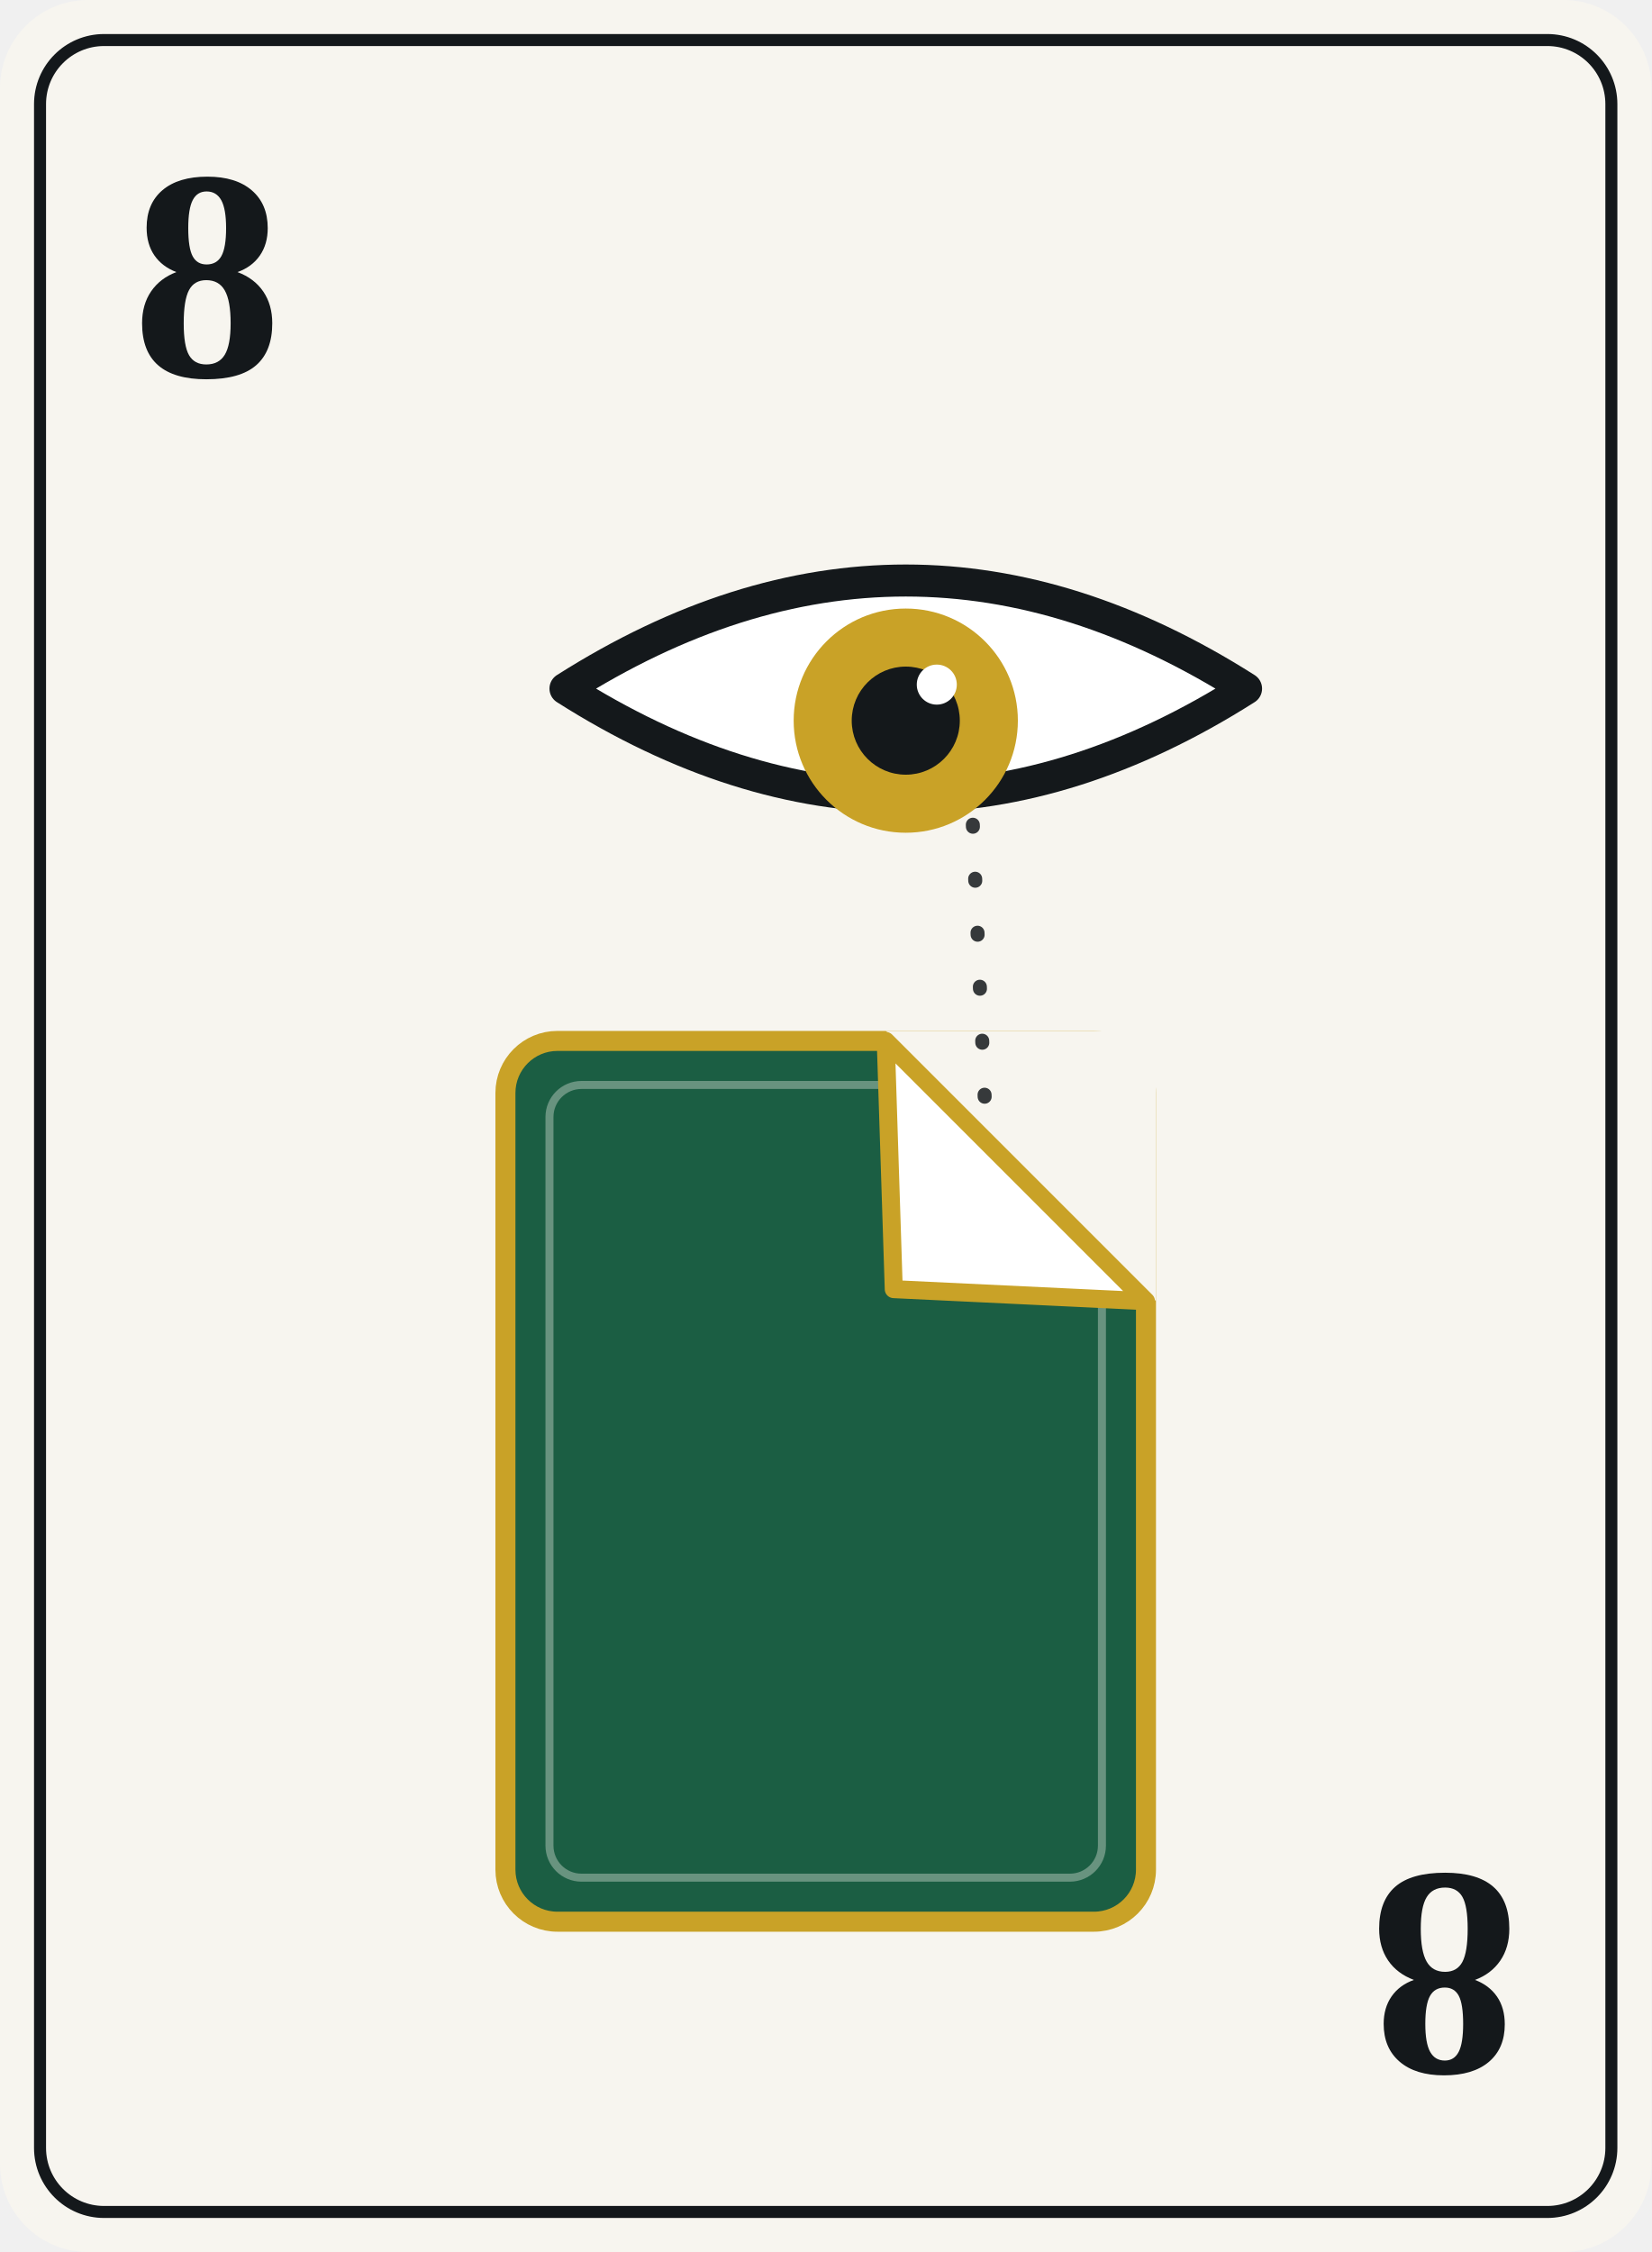
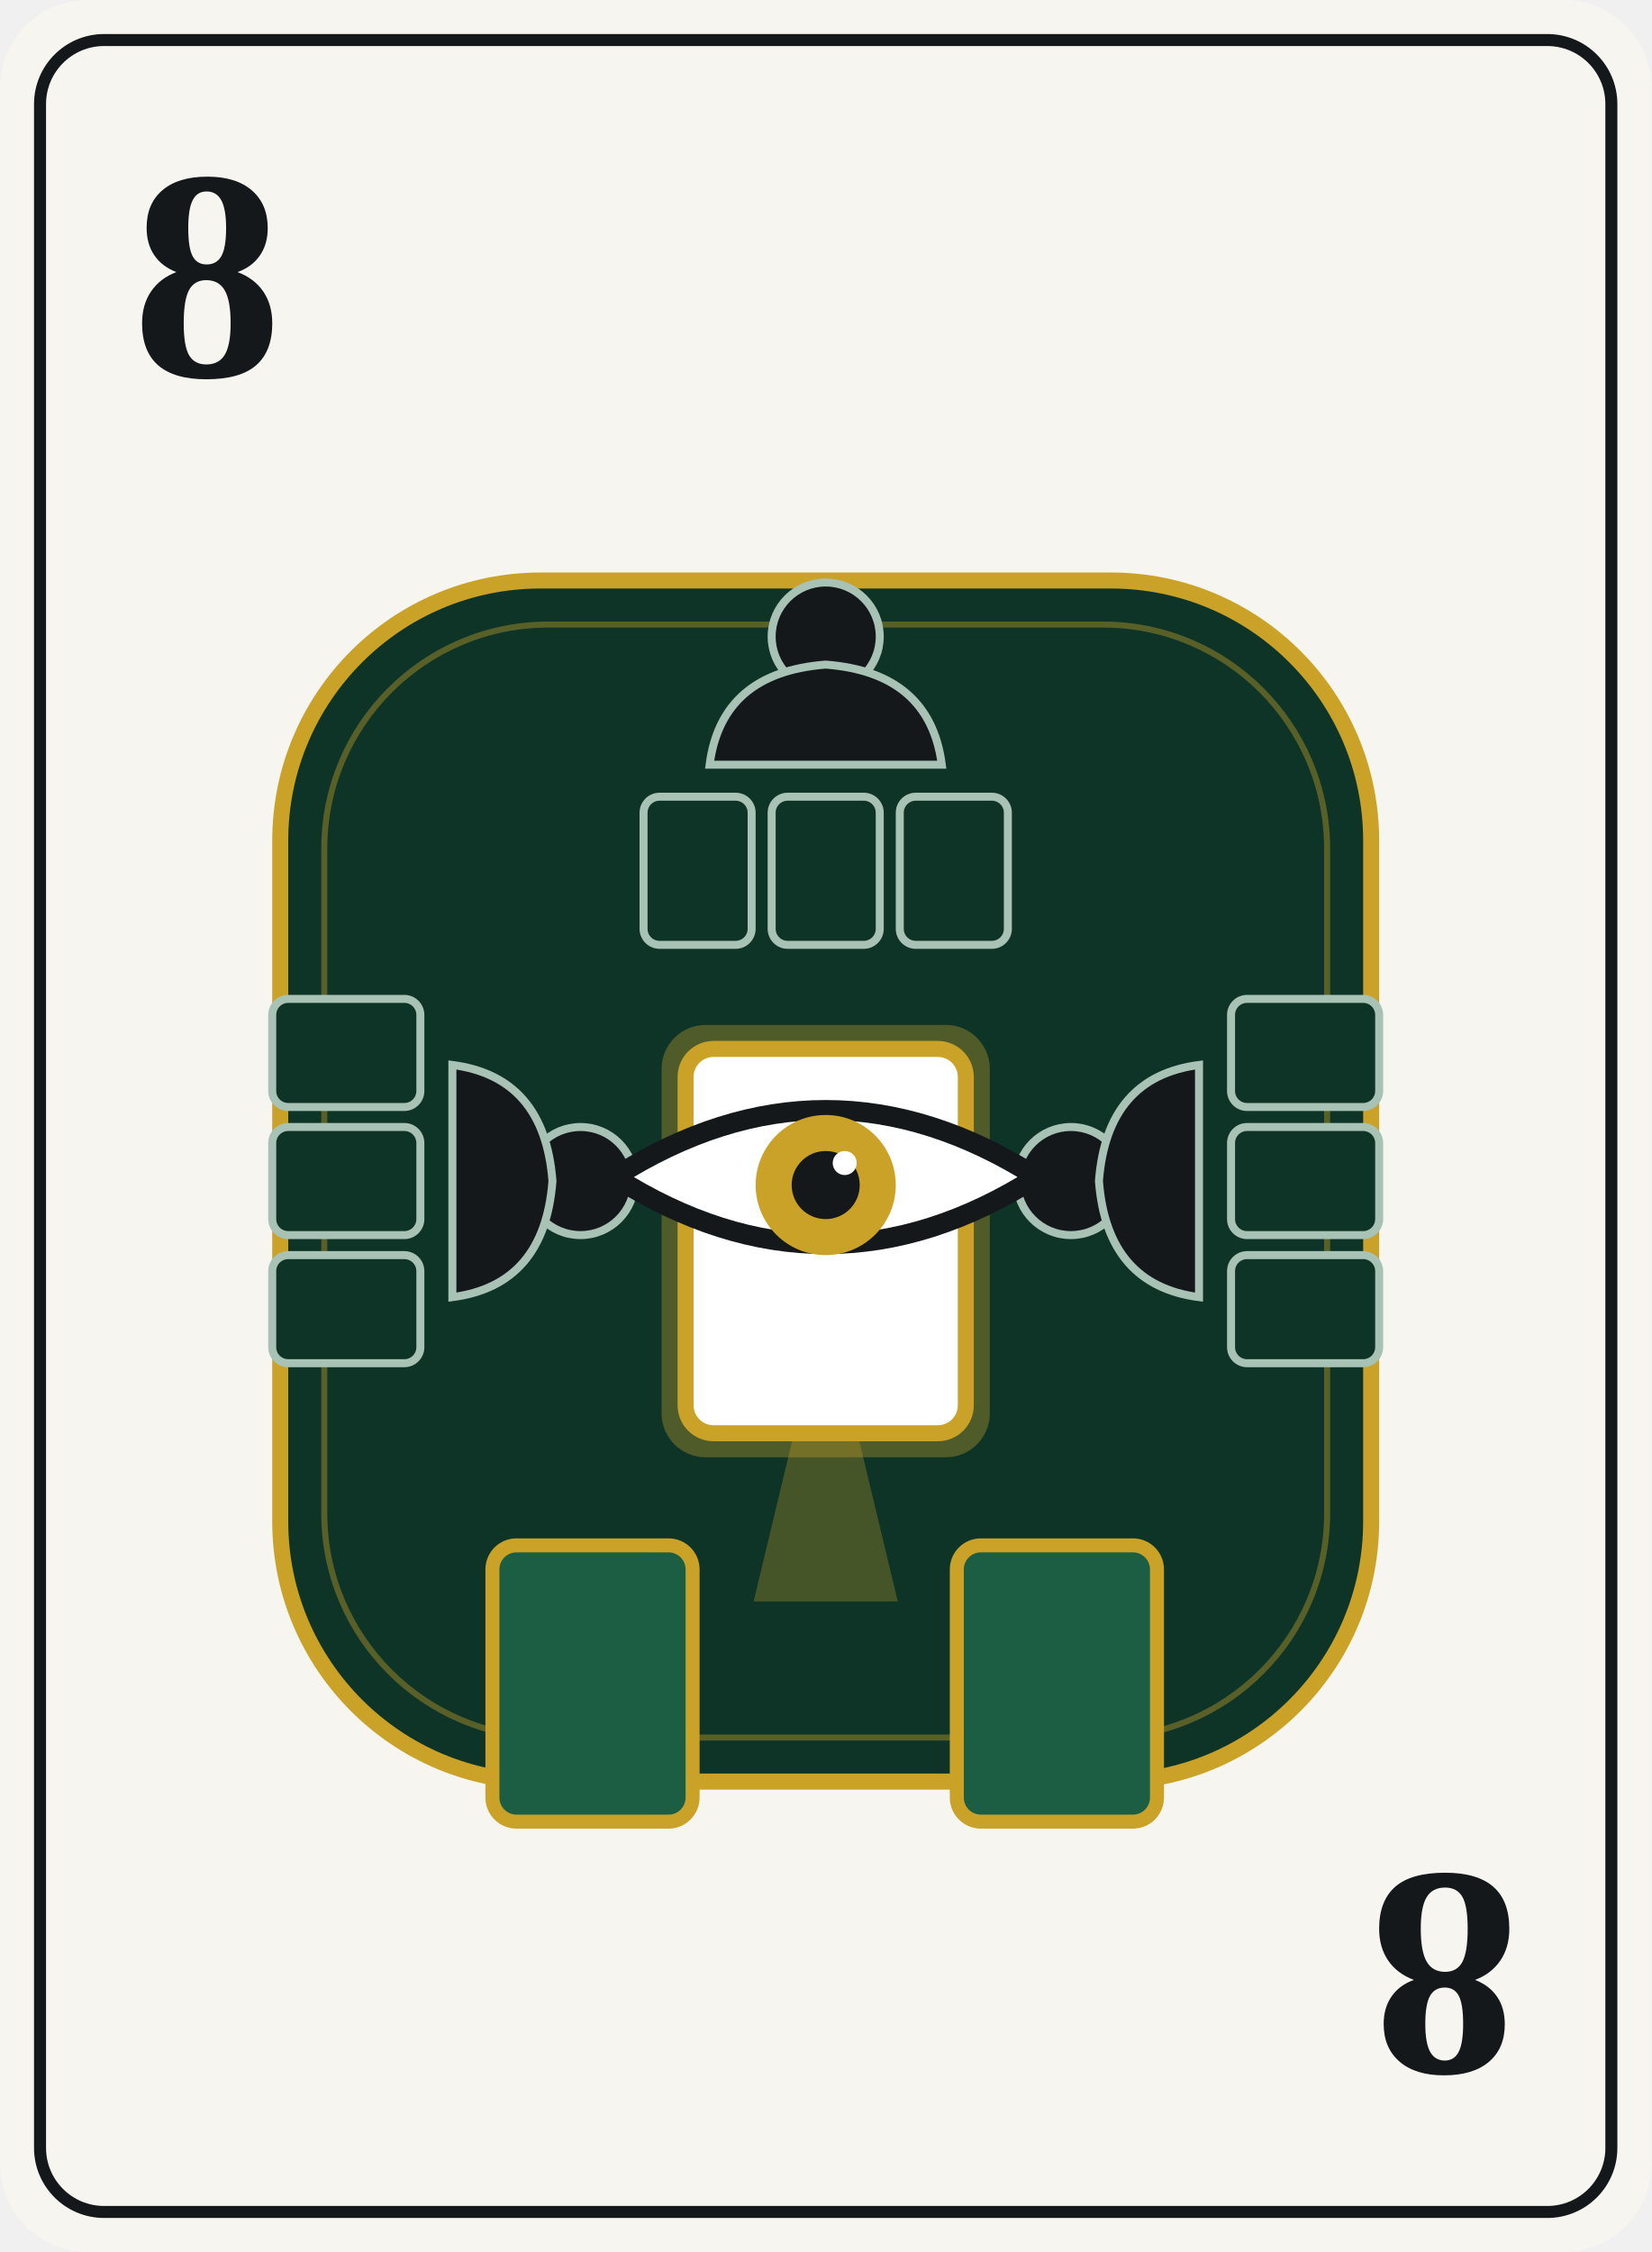
<svg xmlns="http://www.w3.org/2000/svg" viewBox="0 0 825 1125">
  <rect width="825" height="1125" rx="44" fill="#F7F5EF" />
  <rect x="20" y="20" width="785" height="1085" rx="32" fill="none" stroke="#14181B" stroke-width="6" />
  <text x="66" y="188" font-family="Georgia, 'Times New Roman', serif" font-size="150" font-weight="bold" fill="#14181B">8</text>
  <g transform="rotate(180 412.5 562.5)">
    <text x="66" y="188" font-family="Georgia, 'Times New Roman', serif" font-size="150" font-weight="bold" fill="#14181B">8</text>
  </g>
-   <rect x="252.5" y="520" width="320" height="440" rx="26" fill="#1B5E43" stroke="#C9A227" stroke-width="10" />
-   <rect x="274.5" y="542" width="276" height="396" rx="16" fill="none" stroke="#F7F5EF" stroke-width="4" opacity="0.35" />
-   <path d="M 442.5,515 L 577.5,515 L 577.5,650 L 442.5,515 Z" fill="#F7F5EF" />
-   <path d="M 442.5,520 L 572.5,650 L 446.5,644 Z" fill="#FFFFFF" stroke="#C9A227" stroke-width="9" stroke-linejoin="round" />
-   <line x1="486" y1="412" x2="492" y2="550" stroke="#14181B" stroke-width="7" stroke-linecap="round" stroke-dasharray="1 26" opacity="0.85" />
-   <path d="M 282.5,344 Q 452.5,236.0 622.5,344 Q 452.5,452.0 282.5,344 Z" fill="#FFFFFF" stroke="#14181B" stroke-width="16" stroke-linejoin="round" />
-   <circle cx="452.5" cy="360" r="56" fill="#C9A227" />
-   <circle cx="452.5" cy="360" r="27" fill="#14181B" />
-   <circle cx="468" cy="342" r="10" fill="#FFFFFF" />
+   <rect x="140" y="290" width="545" height="600" rx="130" fill="#0E3428" stroke="#C9A227" stroke-width="8" />
+   <rect x="162" y="312" width="501" height="556" rx="112" fill="none" stroke="#C9A227" stroke-width="3" opacity="0.4" />
+   <g transform="translate(412.5 384) rotate(0.0)">
+     <circle cx="0" cy="-66" r="27" fill="#14181B" stroke="#A8C2B5" stroke-width="4" />
+     <path d="M -58,-2 Q -52,-48 0,-52 Q 52,-48 58,-2 Z" fill="#14181B" stroke="#A8C2B5" stroke-width="4" />
+     <rect x="-91" y="14" width="54" height="74" rx="8" fill="#0E3428" stroke="#A8C2B5" stroke-width="4" />
+     <rect x="-27" y="14" width="54" height="74" rx="8" fill="#0E3428" stroke="#A8C2B5" stroke-width="4" />
+     <rect x="37" y="14" width="54" height="74" rx="8" fill="#0E3428" stroke="#A8C2B5" stroke-width="4" />
+   </g>
+   <g transform="translate(224 590) rotate(90)">
+     <circle cx="0" cy="-66" r="27" fill="#14181B" stroke="#A8C2B5" stroke-width="4" />
+     <path d="M -58,-2 Q -52,-48 0,-52 Q 52,-48 58,-2 Z" fill="#14181B" stroke="#A8C2B5" stroke-width="4" />
+     <rect x="-91" y="14" width="54" height="74" rx="8" fill="#0E3428" stroke="#A8C2B5" stroke-width="4" />
+     <rect x="-27" y="14" width="54" height="74" rx="8" fill="#0E3428" stroke="#A8C2B5" stroke-width="4" />
+     <rect x="37" y="14" width="54" height="74" rx="8" fill="#0E3428" stroke="#A8C2B5" stroke-width="4" />
+   </g>
+   <g transform="translate(601 590) rotate(-90)">
+     <circle cx="0" cy="-66" r="27" fill="#14181B" stroke="#A8C2B5" stroke-width="4" />
+     <path d="M -58,-2 Q -52,-48 0,-52 Q 52,-48 58,-2 Z" fill="#14181B" stroke="#A8C2B5" stroke-width="4" />
+     <rect x="-91" y="14" width="54" height="74" rx="8" fill="#0E3428" stroke="#A8C2B5" stroke-width="4" />
+     <rect x="-27" y="14" width="54" height="74" rx="8" fill="#0E3428" stroke="#A8C2B5" stroke-width="4" />
+     <rect x="37" y="14" width="54" height="74" rx="8" fill="#0E3428" stroke="#A8C2B5" stroke-width="4" />
+   </g>
+   <rect x="246" y="772" width="100" height="138" rx="12" fill="#1B5E43" stroke="#C9A227" stroke-width="7" />
+   <rect x="478" y="772" width="100" height="138" rx="12" fill="#1B5E43" stroke="#C9A227" stroke-width="7" />
+   <polygon points="376.5,800 448.5,800 424.5,700 400.5,700" fill="#C9A227" opacity="0.3" />
+   <rect x="330.5" y="512.0" width="164" height="216" rx="22" fill="#C9A227" opacity="0.35" />
+   <rect x="342.5" y="524.0" width="140" height="192" rx="14" fill="#FFFFFF" stroke="#C9A227" stroke-width="8" />
+   <path d="M 307.1,588 Q 412.5,521.04 517.9,588 Q 412.5,654.96 307.1,588 Z" fill="#FFFFFF" stroke="#14181B" stroke-width="10" stroke-linejoin="round" />
+   <circle cx="412.5" cy="592" r="35" fill="#C9A227" />
+   <circle cx="412.5" cy="592" r="17" fill="#14181B" />
+   <circle cx="422" cy="581" r="6" fill="#FFFFFF" />
</svg>
